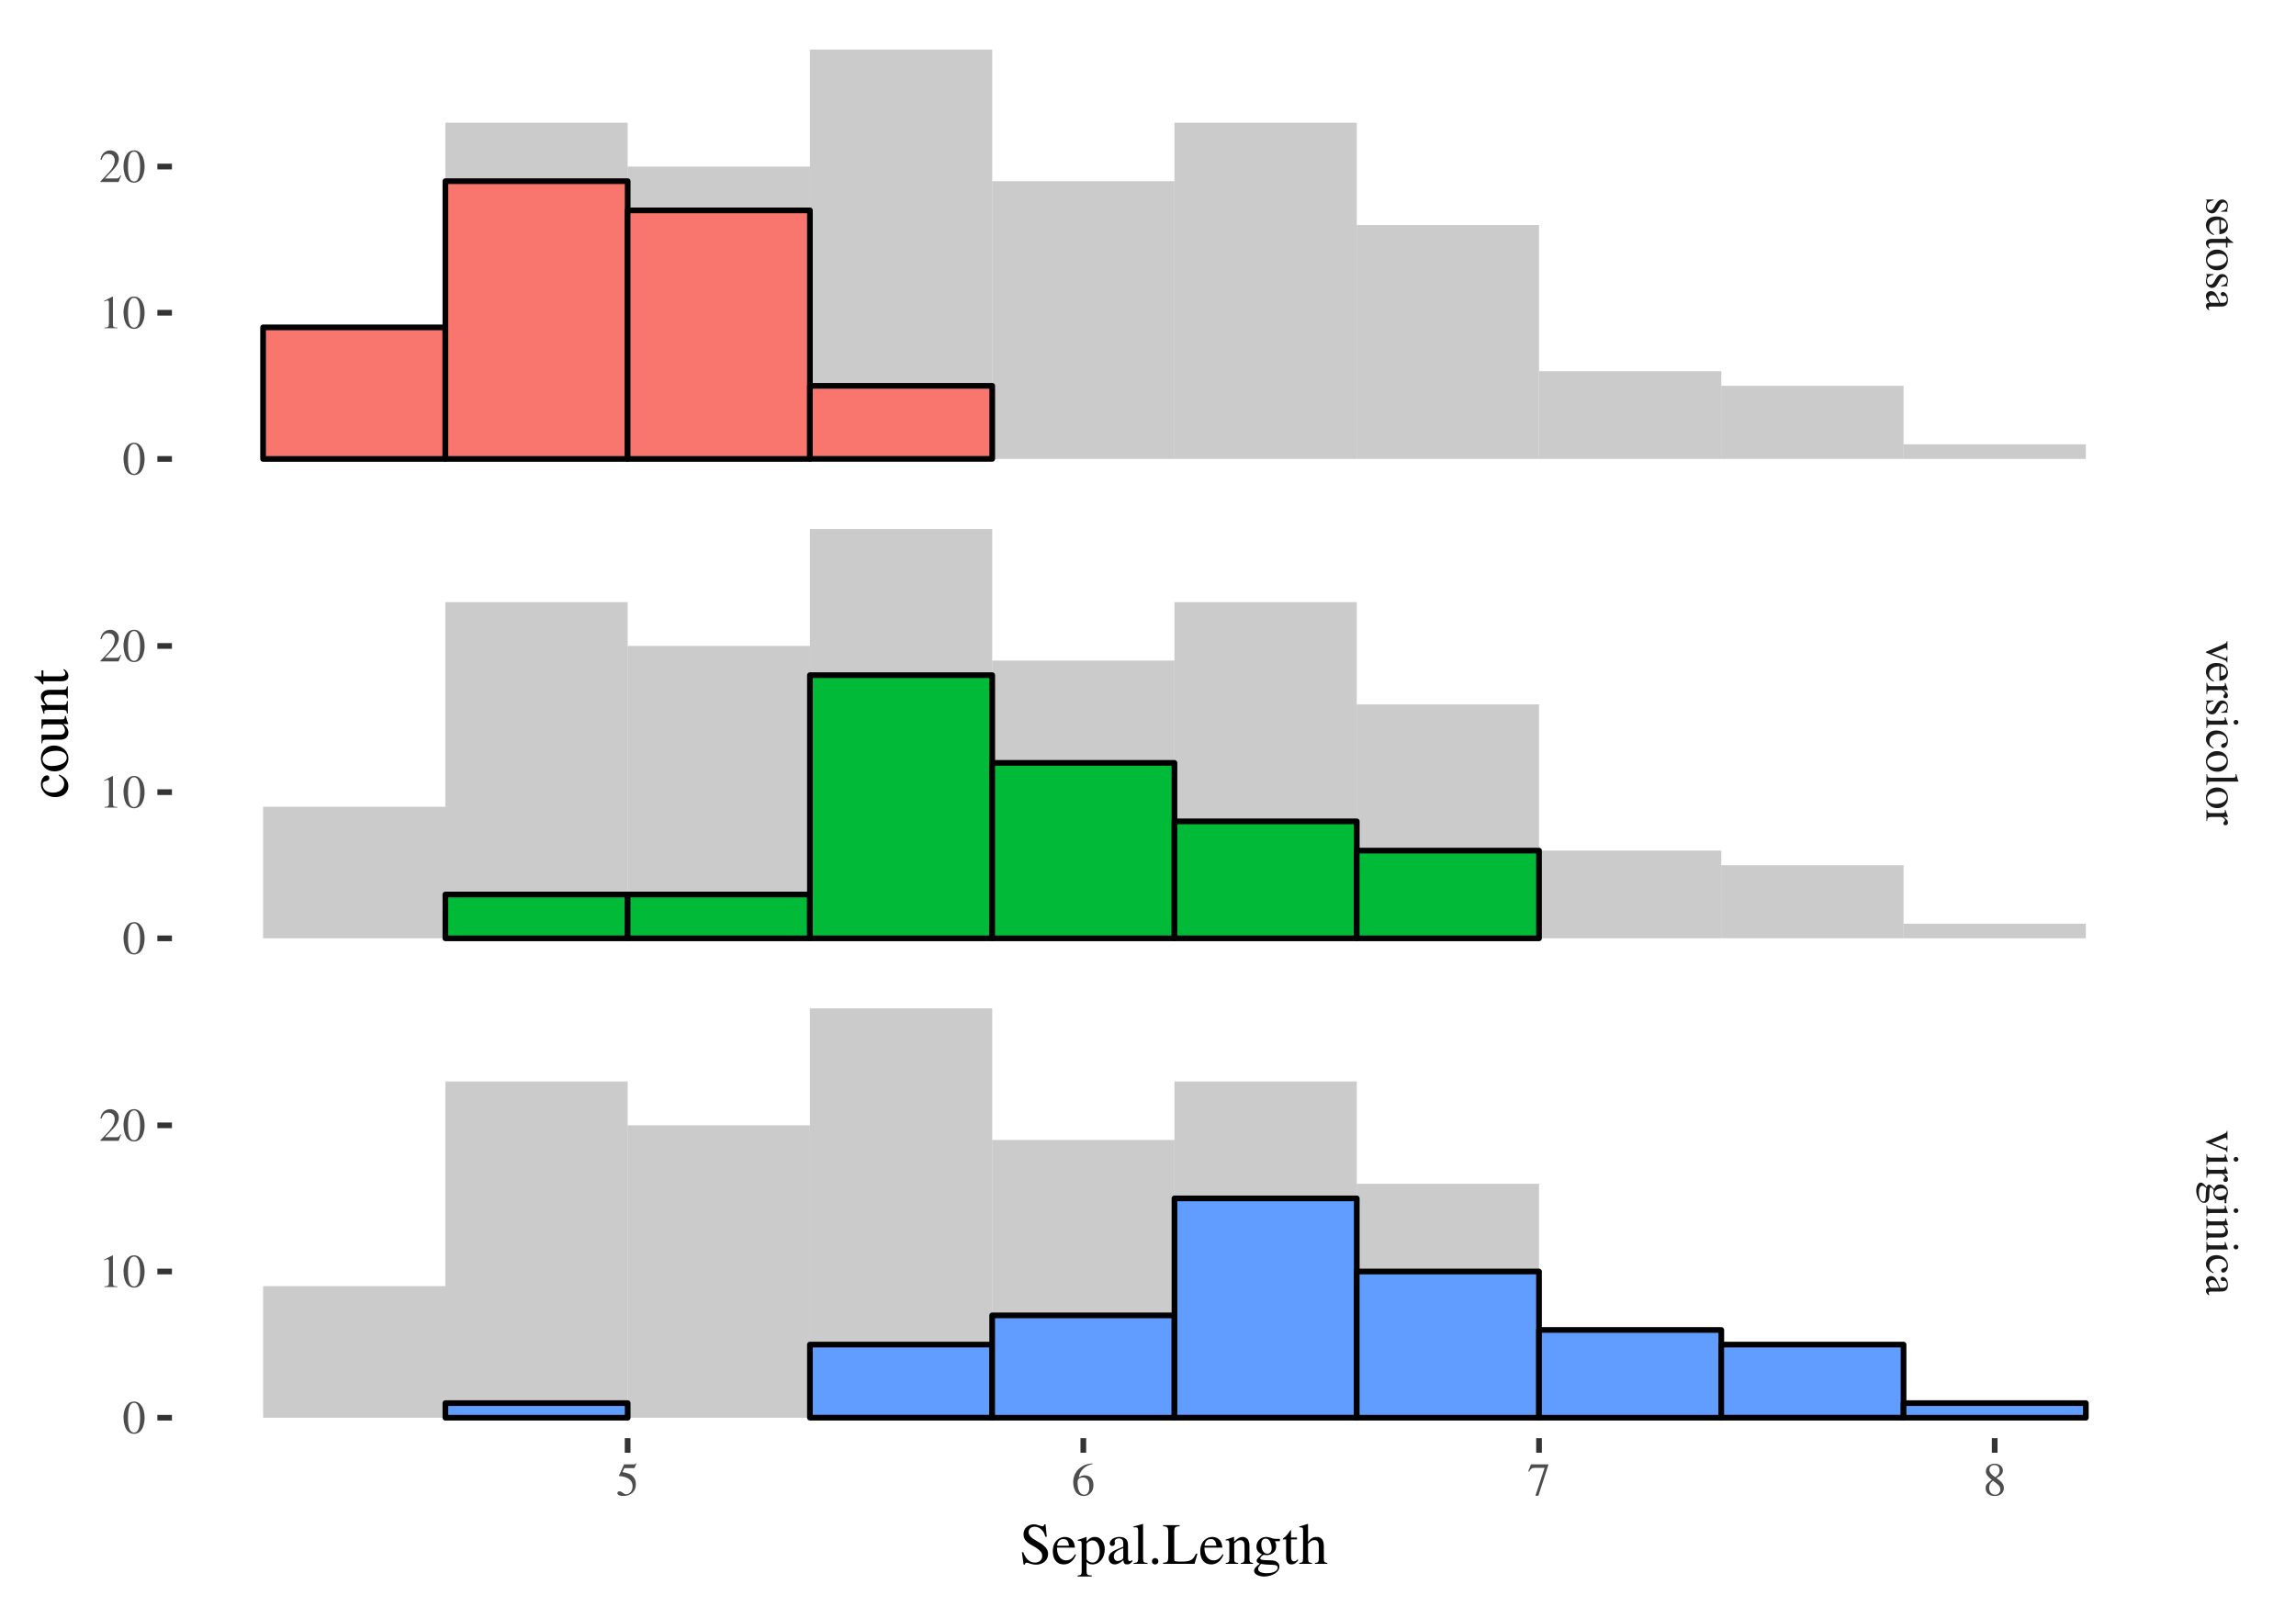
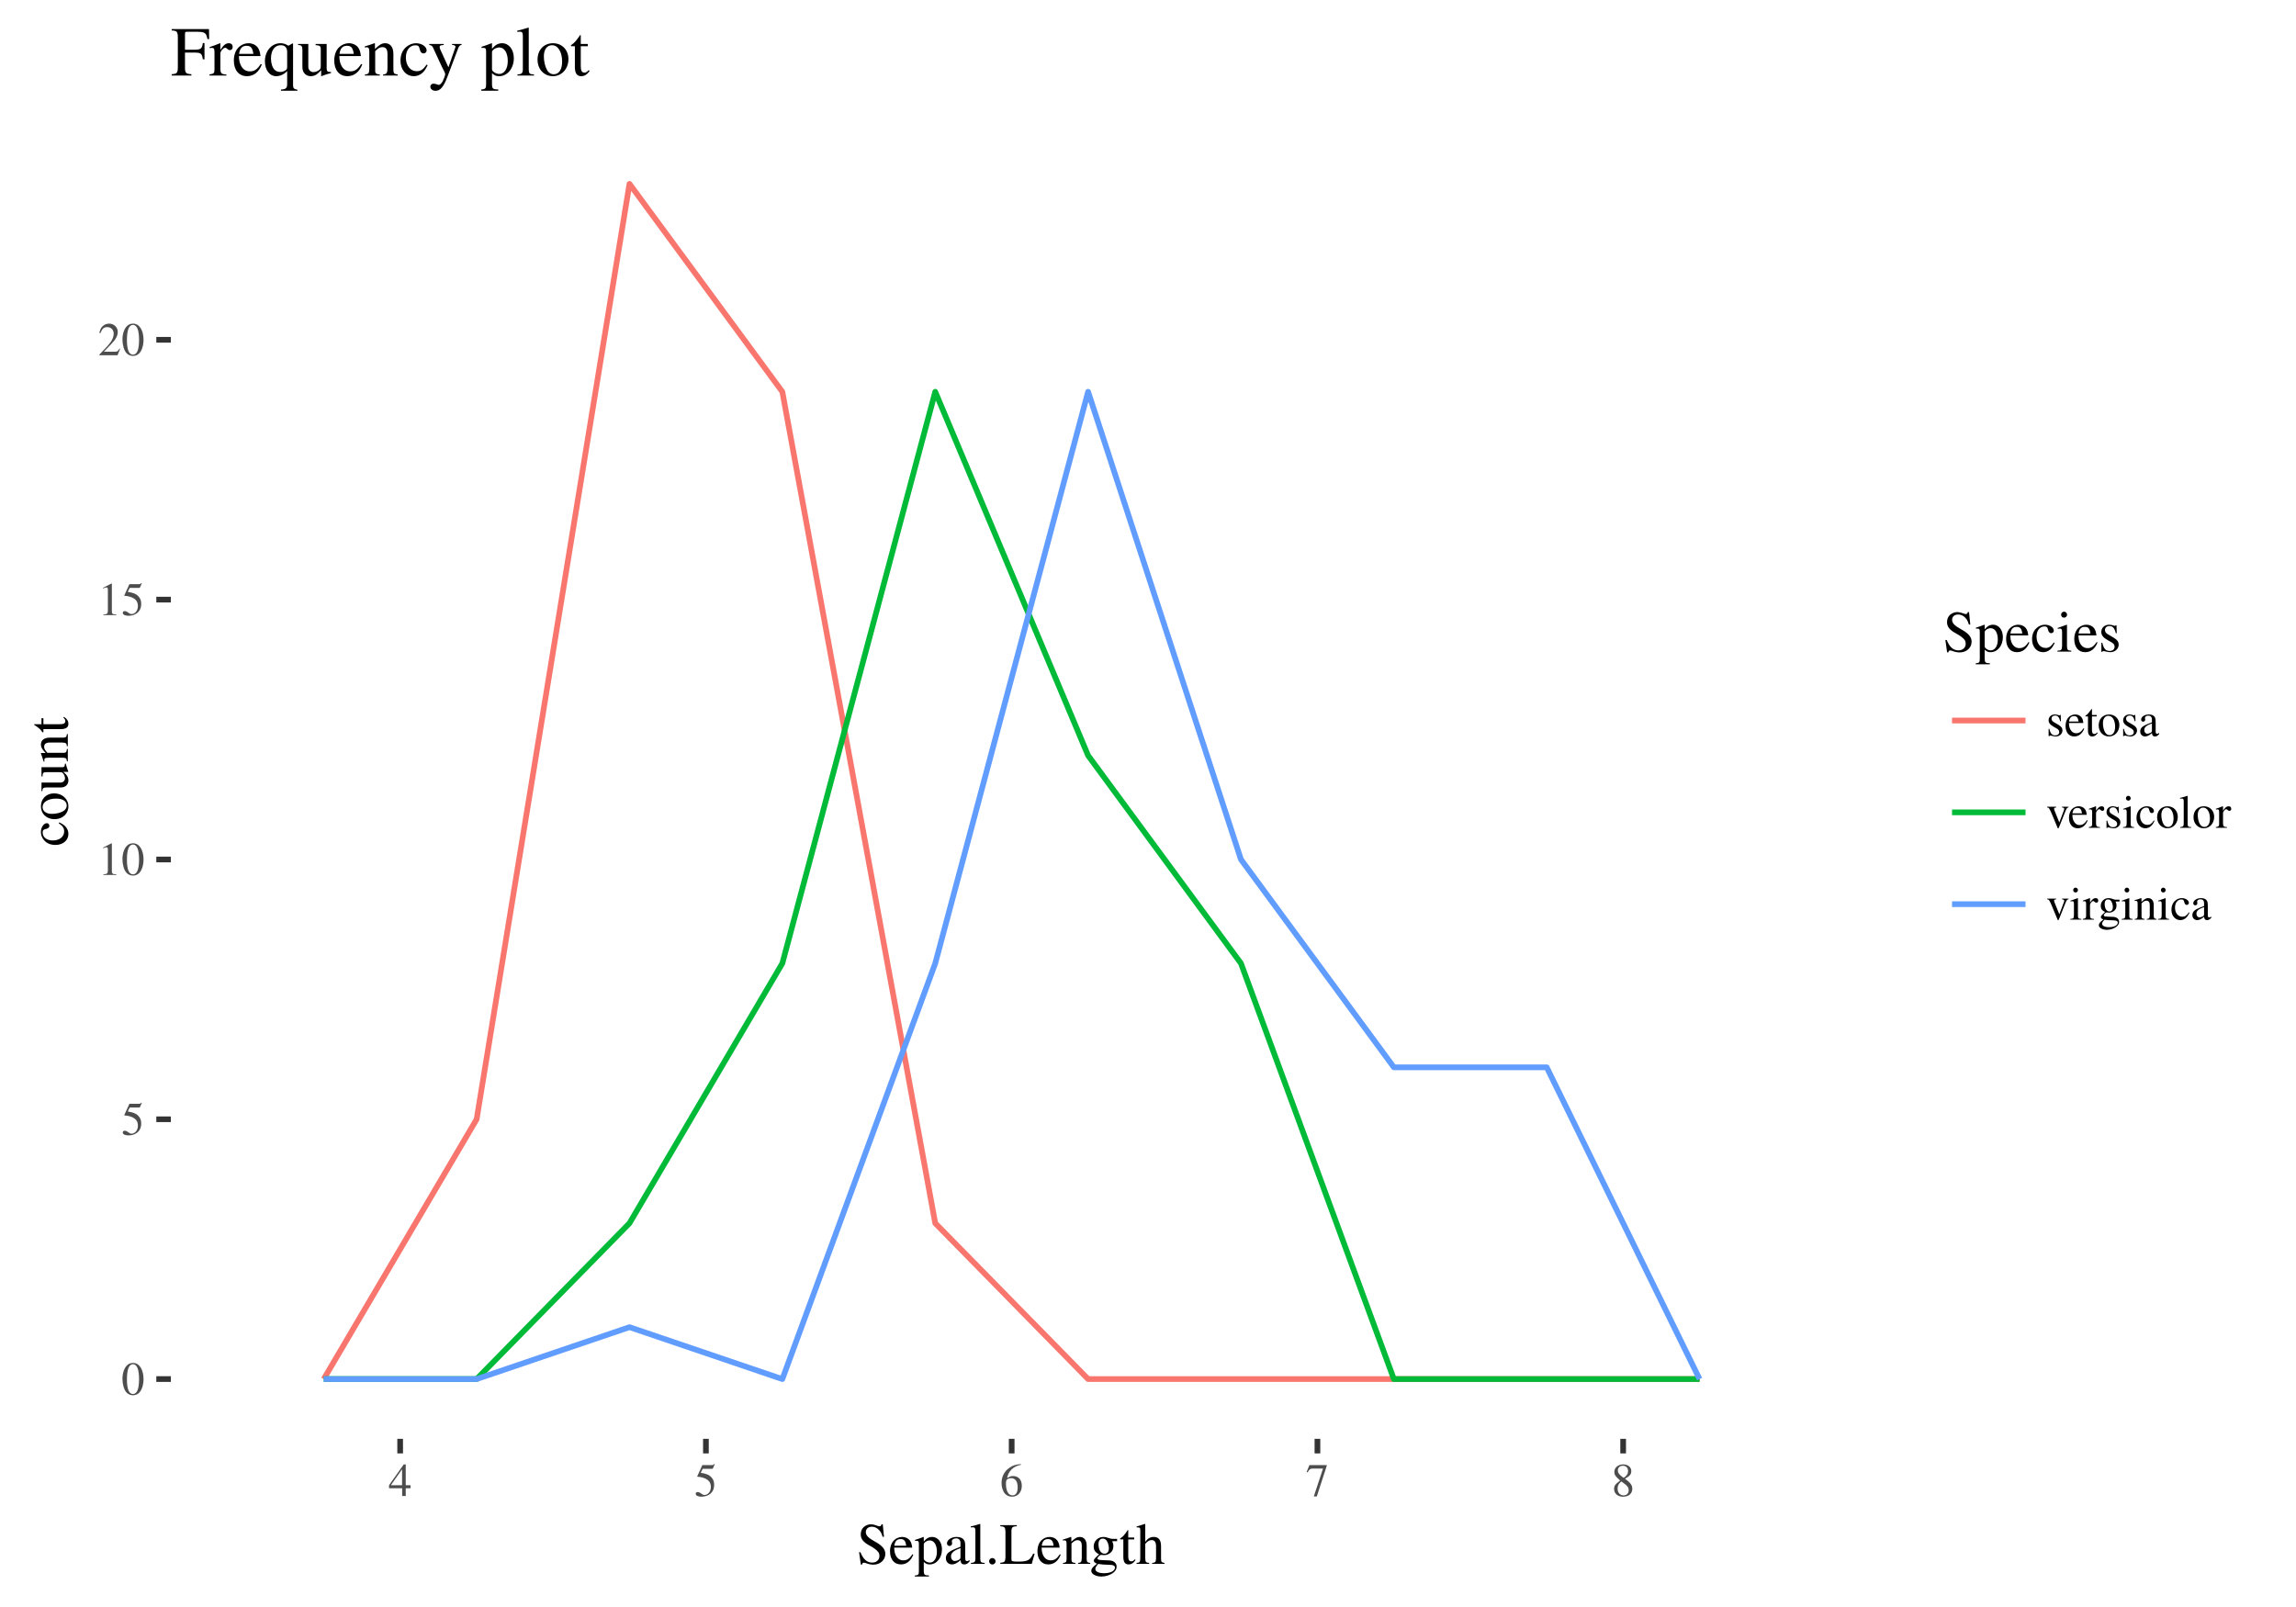
<svg xmlns="http://www.w3.org/2000/svg" viewBox="0 0 432.00 302.40">
  <defs>
    <style type="text/css">
    line, polyline, path, rect, circle {
      fill: none;
      stroke: #000000;
      stroke-linecap: round;
      stroke-linejoin: round;
      stroke-miterlimit: 10.00;
    }
  </style>
  </defs>
  <rect width="100%" height="100%" style="stroke: none; fill: #FFFFFF;" />
  <defs>
-     <clipPath id="cpMzIuMzUxN3w0MDkuNjA0fDkwLjIxMDF8NS40Nzk0NQ==">
-       <rect x="32.35" y="5.48" width="377.25" height="84.73" />
+     <clipPath id="cpMzIuMTQ4NnwzNDguNTQ3fDI3MC43NnwyMy4zNTcy">
+       <rect x="32.15" y="23.36" width="316.40" height="247.40" />
    </clipPath>
  </defs>
-   <rect x="49.50" y="61.60" width="34.30" height="24.76" style="stroke-width: 1.07; stroke: none; stroke-linecap: butt; fill: #BEBEBE; fill-opacity: 0.80;" clip-path="url(#cpMzIuMzUxN3w0MDkuNjA0fDkwLjIxMDF8NS40Nzk0NQ==)" />
-   <rect x="83.80" y="23.09" width="34.30" height="63.27" style="stroke-width: 1.07; stroke: none; stroke-linecap: butt; fill: #BEBEBE; fill-opacity: 0.80;" clip-path="url(#cpMzIuMzUxN3w0MDkuNjA0fDkwLjIxMDF8NS40Nzk0NQ==)" />
-   <rect x="118.09" y="31.34" width="34.30" height="55.02" style="stroke-width: 1.07; stroke: none; stroke-linecap: butt; fill: #BEBEBE; fill-opacity: 0.80;" clip-path="url(#cpMzIuMzUxN3w0MDkuNjA0fDkwLjIxMDF8NS40Nzk0NQ==)" />
-   <rect x="152.39" y="9.33" width="34.30" height="77.03" style="stroke-width: 1.07; stroke: none; stroke-linecap: butt; fill: #BEBEBE; fill-opacity: 0.80;" clip-path="url(#cpMzIuMzUxN3w0MDkuNjA0fDkwLjIxMDF8NS40Nzk0NQ==)" />
-   <rect x="186.68" y="34.09" width="34.30" height="52.27" style="stroke-width: 1.07; stroke: none; stroke-linecap: butt; fill: #BEBEBE; fill-opacity: 0.80;" clip-path="url(#cpMzIuMzUxN3w0MDkuNjA0fDkwLjIxMDF8NS40Nzk0NQ==)" />
-   <rect x="220.98" y="23.09" width="34.30" height="63.27" style="stroke-width: 1.07; stroke: none; stroke-linecap: butt; fill: #BEBEBE; fill-opacity: 0.80;" clip-path="url(#cpMzIuMzUxN3w0MDkuNjA0fDkwLjIxMDF8NS40Nzk0NQ==)" />
-   <rect x="255.27" y="42.34" width="34.30" height="44.02" style="stroke-width: 1.07; stroke: none; stroke-linecap: butt; fill: #BEBEBE; fill-opacity: 0.80;" clip-path="url(#cpMzIuMzUxN3w0MDkuNjA0fDkwLjIxMDF8NS40Nzk0NQ==)" />
-   <rect x="289.57" y="69.85" width="34.30" height="16.51" style="stroke-width: 1.07; stroke: none; stroke-linecap: butt; fill: #BEBEBE; fill-opacity: 0.80;" clip-path="url(#cpMzIuMzUxN3w0MDkuNjA0fDkwLjIxMDF8NS40Nzk0NQ==)" />
-   <rect x="323.86" y="72.60" width="34.30" height="13.75" style="stroke-width: 1.07; stroke: none; stroke-linecap: butt; fill: #BEBEBE; fill-opacity: 0.80;" clip-path="url(#cpMzIuMzUxN3w0MDkuNjA0fDkwLjIxMDF8NS40Nzk0NQ==)" />
-   <rect x="358.16" y="83.61" width="34.30" height="2.75" style="stroke-width: 1.07; stroke: none; stroke-linecap: butt; fill: #BEBEBE; fill-opacity: 0.80;" clip-path="url(#cpMzIuMzUxN3w0MDkuNjA0fDkwLjIxMDF8NS40Nzk0NQ==)" />
-   <rect x="49.50" y="61.60" width="34.30" height="24.76" style="stroke-width: 1.07; stroke-linecap: butt; fill: #F8766D;" clip-path="url(#cpMzIuMzUxN3w0MDkuNjA0fDkwLjIxMDF8NS40Nzk0NQ==)" />
-   <rect x="83.80" y="34.09" width="34.30" height="52.27" style="stroke-width: 1.07; stroke-linecap: butt; fill: #F8766D;" clip-path="url(#cpMzIuMzUxN3w0MDkuNjA0fDkwLjIxMDF8NS40Nzk0NQ==)" />
-   <rect x="118.09" y="39.59" width="34.30" height="46.77" style="stroke-width: 1.07; stroke-linecap: butt; fill: #F8766D;" clip-path="url(#cpMzIuMzUxN3w0MDkuNjA0fDkwLjIxMDF8NS40Nzk0NQ==)" />
-   <rect x="152.39" y="72.60" width="34.30" height="13.75" style="stroke-width: 1.07; stroke-linecap: butt; fill: #F8766D;" clip-path="url(#cpMzIuMzUxN3w0MDkuNjA0fDkwLjIxMDF8NS40Nzk0NQ==)" />
-   <rect x="186.68" y="86.36" width="34.30" height="0.00" style="stroke-width: 1.07; stroke-linecap: butt; fill: #F8766D;" clip-path="url(#cpMzIuMzUxN3w0MDkuNjA0fDkwLjIxMDF8NS40Nzk0NQ==)" />
-   <rect x="220.98" y="86.36" width="34.30" height="0.00" style="stroke-width: 1.07; stroke-linecap: butt; fill: #F8766D;" clip-path="url(#cpMzIuMzUxN3w0MDkuNjA0fDkwLjIxMDF8NS40Nzk0NQ==)" />
-   <rect x="255.27" y="86.36" width="34.30" height="0.00" style="stroke-width: 1.07; stroke-linecap: butt; fill: #F8766D;" clip-path="url(#cpMzIuMzUxN3w0MDkuNjA0fDkwLjIxMDF8NS40Nzk0NQ==)" />
-   <rect x="289.57" y="86.36" width="34.30" height="0.00" style="stroke-width: 1.07; stroke-linecap: butt; fill: #F8766D;" clip-path="url(#cpMzIuMzUxN3w0MDkuNjA0fDkwLjIxMDF8NS40Nzk0NQ==)" />
-   <rect x="323.86" y="86.36" width="34.30" height="0.00" style="stroke-width: 1.07; stroke-linecap: butt; fill: #F8766D;" clip-path="url(#cpMzIuMzUxN3w0MDkuNjA0fDkwLjIxMDF8NS40Nzk0NQ==)" />
-   <rect x="358.16" y="86.36" width="34.30" height="0.00" style="stroke-width: 1.07; stroke-linecap: butt; fill: #F8766D;" clip-path="url(#cpMzIuMzUxN3w0MDkuNjA0fDkwLjIxMDF8NS40Nzk0NQ==)" />
+   <polyline points="60.91,259.51 89.68,210.62 118.44,34.60 147.20,73.72 175.97,230.18 204.73,259.51 233.49,259.51 262.26,259.51 291.02,259.51 319.78,259.51 " style="stroke-width: 1.07; stroke: #F8766D; stroke-linecap: butt;" clip-path="url(#cpMzIuMTQ4NnwzNDguNTQ3fDI3MC43NnwyMy4zNTcy)" />
+   <polyline points="60.91,259.51 89.68,259.51 118.44,230.18 147.20,181.28 175.97,73.72 204.73,142.17 233.49,181.28 262.26,259.51 291.02,259.51 319.78,259.51 " style="stroke-width: 1.07; stroke: #00BA38; stroke-linecap: butt;" clip-path="url(#cpMzIuMTQ4NnwzNDguNTQ3fDI3MC43NnwyMy4zNTcy)" />
+   <polyline points="60.91,259.51 89.68,259.51 118.44,249.74 147.20,259.51 175.97,181.28 204.73,73.72 233.49,161.73 262.26,200.84 291.02,200.84 319.78,259.51 " style="stroke-width: 1.07; stroke: #619CFF; stroke-linecap: butt;" clip-path="url(#cpMzIuMTQ4NnwzNDguNTQ3fDI3MC43NnwyMy4zNTcy)" />
  <defs>
    <clipPath id="cpMHw0MzJ8MzAyLjR8MA==">
      <rect x="0.00" y="0.00" width="432.00" height="302.40" />
    </clipPath>
  </defs>
-   <defs>
-     <clipPath id="cpMzIuMzUxN3w0MDkuNjA0fDE4MC40Mnw5NS42ODk2">
-       <rect x="32.35" y="95.69" width="377.25" height="84.73" />
-     </clipPath>
-   </defs>
-   <rect x="49.50" y="151.81" width="34.30" height="24.76" style="stroke-width: 1.07; stroke: none; stroke-linecap: butt; fill: #BEBEBE; fill-opacity: 0.80;" clip-path="url(#cpMzIuMzUxN3w0MDkuNjA0fDE4MC40Mnw5NS42ODk2)" />
-   <rect x="83.80" y="113.30" width="34.30" height="63.27" style="stroke-width: 1.07; stroke: none; stroke-linecap: butt; fill: #BEBEBE; fill-opacity: 0.80;" clip-path="url(#cpMzIuMzUxN3w0MDkuNjA0fDE4MC40Mnw5NS42ODk2)" />
-   <rect x="118.09" y="121.55" width="34.30" height="55.02" style="stroke-width: 1.07; stroke: none; stroke-linecap: butt; fill: #BEBEBE; fill-opacity: 0.80;" clip-path="url(#cpMzIuMzUxN3w0MDkuNjA0fDE4MC40Mnw5NS42ODk2)" />
-   <rect x="152.39" y="99.54" width="34.30" height="77.03" style="stroke-width: 1.07; stroke: none; stroke-linecap: butt; fill: #BEBEBE; fill-opacity: 0.80;" clip-path="url(#cpMzIuMzUxN3w0MDkuNjA0fDE4MC40Mnw5NS42ODk2)" />
-   <rect x="186.68" y="124.30" width="34.30" height="52.27" style="stroke-width: 1.07; stroke: none; stroke-linecap: butt; fill: #BEBEBE; fill-opacity: 0.80;" clip-path="url(#cpMzIuMzUxN3w0MDkuNjA0fDE4MC40Mnw5NS42ODk2)" />
-   <rect x="220.98" y="113.30" width="34.30" height="63.27" style="stroke-width: 1.07; stroke: none; stroke-linecap: butt; fill: #BEBEBE; fill-opacity: 0.80;" clip-path="url(#cpMzIuMzUxN3w0MDkuNjA0fDE4MC40Mnw5NS42ODk2)" />
-   <rect x="255.27" y="132.55" width="34.30" height="44.02" style="stroke-width: 1.07; stroke: none; stroke-linecap: butt; fill: #BEBEBE; fill-opacity: 0.80;" clip-path="url(#cpMzIuMzUxN3w0MDkuNjA0fDE4MC40Mnw5NS42ODk2)" />
-   <rect x="289.57" y="160.06" width="34.30" height="16.51" style="stroke-width: 1.07; stroke: none; stroke-linecap: butt; fill: #BEBEBE; fill-opacity: 0.80;" clip-path="url(#cpMzIuMzUxN3w0MDkuNjA0fDE4MC40Mnw5NS42ODk2)" />
-   <rect x="323.86" y="162.81" width="34.30" height="13.75" style="stroke-width: 1.07; stroke: none; stroke-linecap: butt; fill: #BEBEBE; fill-opacity: 0.80;" clip-path="url(#cpMzIuMzUxN3w0MDkuNjA0fDE4MC40Mnw5NS42ODk2)" />
-   <rect x="358.16" y="173.82" width="34.30" height="2.75" style="stroke-width: 1.07; stroke: none; stroke-linecap: butt; fill: #BEBEBE; fill-opacity: 0.80;" clip-path="url(#cpMzIuMzUxN3w0MDkuNjA0fDE4MC40Mnw5NS42ODk2)" />
-   <rect x="49.50" y="176.57" width="34.30" height="0.00" style="stroke-width: 1.07; stroke-linecap: butt; fill: #00BA38;" clip-path="url(#cpMzIuMzUxN3w0MDkuNjA0fDE4MC40Mnw5NS42ODk2)" />
-   <rect x="83.80" y="168.32" width="34.30" height="8.25" style="stroke-width: 1.07; stroke-linecap: butt; fill: #00BA38;" clip-path="url(#cpMzIuMzUxN3w0MDkuNjA0fDE4MC40Mnw5NS42ODk2)" />
-   <rect x="118.09" y="168.32" width="34.30" height="8.25" style="stroke-width: 1.07; stroke-linecap: butt; fill: #00BA38;" clip-path="url(#cpMzIuMzUxN3w0MDkuNjA0fDE4MC40Mnw5NS42ODk2)" />
-   <rect x="152.39" y="127.05" width="34.30" height="49.52" style="stroke-width: 1.07; stroke-linecap: butt; fill: #00BA38;" clip-path="url(#cpMzIuMzUxN3w0MDkuNjA0fDE4MC40Mnw5NS42ODk2)" />
-   <rect x="186.68" y="143.56" width="34.30" height="33.01" style="stroke-width: 1.07; stroke-linecap: butt; fill: #00BA38;" clip-path="url(#cpMzIuMzUxN3w0MDkuNjA0fDE4MC40Mnw5NS42ODk2)" />
-   <rect x="220.98" y="154.56" width="34.30" height="22.01" style="stroke-width: 1.07; stroke-linecap: butt; fill: #00BA38;" clip-path="url(#cpMzIuMzUxN3w0MDkuNjA0fDE4MC40Mnw5NS42ODk2)" />
-   <rect x="255.27" y="160.06" width="34.30" height="16.51" style="stroke-width: 1.07; stroke-linecap: butt; fill: #00BA38;" clip-path="url(#cpMzIuMzUxN3w0MDkuNjA0fDE4MC40Mnw5NS42ODk2)" />
-   <rect x="289.57" y="176.57" width="34.30" height="0.00" style="stroke-width: 1.07; stroke-linecap: butt; fill: #00BA38;" clip-path="url(#cpMzIuMzUxN3w0MDkuNjA0fDE4MC40Mnw5NS42ODk2)" />
-   <rect x="323.86" y="176.57" width="34.30" height="0.00" style="stroke-width: 1.07; stroke-linecap: butt; fill: #00BA38;" clip-path="url(#cpMzIuMzUxN3w0MDkuNjA0fDE4MC40Mnw5NS42ODk2)" />
-   <rect x="358.16" y="176.57" width="34.30" height="0.00" style="stroke-width: 1.07; stroke-linecap: butt; fill: #00BA38;" clip-path="url(#cpMzIuMzUxN3w0MDkuNjA0fDE4MC40Mnw5NS42ODk2)" />
-   <defs>
-     <clipPath id="cpMHw0MzJ8MzAyLjR8MA==">
-       <rect x="0.00" y="0.00" width="432.00" height="302.40" />
-     </clipPath>
-   </defs>
-   <defs>
-     <clipPath id="cpMzIuMzUxN3w0MDkuNjA0fDI3MC42M3wxODUuOQ==">
-       <rect x="32.35" y="185.90" width="377.25" height="84.73" />
-     </clipPath>
-   </defs>
-   <rect x="49.50" y="242.02" width="34.30" height="24.76" style="stroke-width: 1.07; stroke: none; stroke-linecap: butt; fill: #BEBEBE; fill-opacity: 0.80;" clip-path="url(#cpMzIuMzUxN3w0MDkuNjA0fDI3MC42M3wxODUuOQ==)" />
-   <rect x="83.80" y="203.51" width="34.30" height="63.27" style="stroke-width: 1.07; stroke: none; stroke-linecap: butt; fill: #BEBEBE; fill-opacity: 0.80;" clip-path="url(#cpMzIuMzUxN3w0MDkuNjA0fDI3MC42M3wxODUuOQ==)" />
-   <rect x="118.09" y="211.76" width="34.30" height="55.02" style="stroke-width: 1.07; stroke: none; stroke-linecap: butt; fill: #BEBEBE; fill-opacity: 0.80;" clip-path="url(#cpMzIuMzUxN3w0MDkuNjA0fDI3MC42M3wxODUuOQ==)" />
-   <rect x="152.39" y="189.75" width="34.30" height="77.03" style="stroke-width: 1.07; stroke: none; stroke-linecap: butt; fill: #BEBEBE; fill-opacity: 0.80;" clip-path="url(#cpMzIuMzUxN3w0MDkuNjA0fDI3MC42M3wxODUuOQ==)" />
-   <rect x="186.68" y="214.51" width="34.30" height="52.27" style="stroke-width: 1.07; stroke: none; stroke-linecap: butt; fill: #BEBEBE; fill-opacity: 0.80;" clip-path="url(#cpMzIuMzUxN3w0MDkuNjA0fDI3MC42M3wxODUuOQ==)" />
-   <rect x="220.98" y="203.51" width="34.30" height="63.27" style="stroke-width: 1.07; stroke: none; stroke-linecap: butt; fill: #BEBEBE; fill-opacity: 0.80;" clip-path="url(#cpMzIuMzUxN3w0MDkuNjA0fDI3MC42M3wxODUuOQ==)" />
-   <rect x="255.27" y="222.76" width="34.30" height="44.02" style="stroke-width: 1.07; stroke: none; stroke-linecap: butt; fill: #BEBEBE; fill-opacity: 0.80;" clip-path="url(#cpMzIuMzUxN3w0MDkuNjA0fDI3MC42M3wxODUuOQ==)" />
-   <rect x="289.57" y="250.27" width="34.30" height="16.51" style="stroke-width: 1.07; stroke: none; stroke-linecap: butt; fill: #BEBEBE; fill-opacity: 0.80;" clip-path="url(#cpMzIuMzUxN3w0MDkuNjA0fDI3MC42M3wxODUuOQ==)" />
-   <rect x="323.86" y="253.02" width="34.30" height="13.75" style="stroke-width: 1.07; stroke: none; stroke-linecap: butt; fill: #BEBEBE; fill-opacity: 0.80;" clip-path="url(#cpMzIuMzUxN3w0MDkuNjA0fDI3MC42M3wxODUuOQ==)" />
-   <rect x="358.16" y="264.03" width="34.30" height="2.75" style="stroke-width: 1.07; stroke: none; stroke-linecap: butt; fill: #BEBEBE; fill-opacity: 0.80;" clip-path="url(#cpMzIuMzUxN3w0MDkuNjA0fDI3MC42M3wxODUuOQ==)" />
-   <rect x="49.50" y="266.78" width="34.30" height="0.00" style="stroke-width: 1.07; stroke-linecap: butt; fill: #619CFF;" clip-path="url(#cpMzIuMzUxN3w0MDkuNjA0fDI3MC42M3wxODUuOQ==)" />
-   <rect x="83.80" y="264.03" width="34.30" height="2.75" style="stroke-width: 1.07; stroke-linecap: butt; fill: #619CFF;" clip-path="url(#cpMzIuMzUxN3w0MDkuNjA0fDI3MC42M3wxODUuOQ==)" />
-   <rect x="118.09" y="266.78" width="34.30" height="0.00" style="stroke-width: 1.07; stroke-linecap: butt; fill: #619CFF;" clip-path="url(#cpMzIuMzUxN3w0MDkuNjA0fDI3MC42M3wxODUuOQ==)" />
-   <rect x="152.39" y="253.02" width="34.30" height="13.75" style="stroke-width: 1.07; stroke-linecap: butt; fill: #619CFF;" clip-path="url(#cpMzIuMzUxN3w0MDkuNjA0fDI3MC42M3wxODUuOQ==)" />
-   <rect x="186.68" y="247.52" width="34.30" height="19.26" style="stroke-width: 1.07; stroke-linecap: butt; fill: #619CFF;" clip-path="url(#cpMzIuMzUxN3w0MDkuNjA0fDI3MC42M3wxODUuOQ==)" />
-   <rect x="220.98" y="225.51" width="34.30" height="41.26" style="stroke-width: 1.07; stroke-linecap: butt; fill: #619CFF;" clip-path="url(#cpMzIuMzUxN3w0MDkuNjA0fDI3MC42M3wxODUuOQ==)" />
-   <rect x="255.27" y="239.27" width="34.30" height="27.51" style="stroke-width: 1.07; stroke-linecap: butt; fill: #619CFF;" clip-path="url(#cpMzIuMzUxN3w0MDkuNjA0fDI3MC42M3wxODUuOQ==)" />
-   <rect x="289.57" y="250.27" width="34.30" height="16.51" style="stroke-width: 1.07; stroke-linecap: butt; fill: #619CFF;" clip-path="url(#cpMzIuMzUxN3w0MDkuNjA0fDI3MC42M3wxODUuOQ==)" />
-   <rect x="323.86" y="253.02" width="34.30" height="13.75" style="stroke-width: 1.07; stroke-linecap: butt; fill: #619CFF;" clip-path="url(#cpMzIuMzUxN3w0MDkuNjA0fDI3MC42M3wxODUuOQ==)" />
-   <rect x="358.16" y="264.03" width="34.30" height="2.75" style="stroke-width: 1.07; stroke-linecap: butt; fill: #619CFF;" clip-path="url(#cpMzIuMzUxN3w0MDkuNjA0fDI3MC42M3wxODUuOQ==)" />
-   <defs>
-     <clipPath id="cpMHw0MzJ8MzAyLjR8MA==">
-       <rect x="0.00" y="0.00" width="432.00" height="302.40" />
-     </clipPath>
-   </defs>
-   <defs>
-     <clipPath id="cpNDA5LjYwNHw0MjYuNTIxfDkwLjIxMDF8NS40Nzk0NQ==">
-       <rect x="409.60" y="5.48" width="16.92" height="84.73" />
-     </clipPath>
-   </defs>
-   <g clip-path="url(#cpNDA5LjYwNHw0MjYuNTIxfDkwLjIxMDF8NS40Nzk0NQ==)">
-     <text transform="translate(415.15,37.09) rotate(90)" style="font-size: 8.80px; fill: #1A1A1A; font-family: Nimbus Roman No9 L;" textLength="21.50px" lengthAdjust="spacingAndGlyphs">setosa</text>
-   </g>
-   <defs>
-     <clipPath id="cpMHw0MzJ8MzAyLjR8MA==">
-       <rect x="0.00" y="0.00" width="432.00" height="302.40" />
-     </clipPath>
-   </defs>
-   <defs>
-     <clipPath id="cpNDA5LjYwNHw0MjYuNTIxfDE4MC40Mnw5NS42ODk2">
-       <rect x="409.60" y="95.69" width="16.92" height="84.73" />
-     </clipPath>
-   </defs>
-   <g clip-path="url(#cpNDA5LjYwNHw0MjYuNTIxfDE4MC40Mnw5NS42ODk2)">
-     <text transform="translate(415.15,120.47) rotate(90)" style="font-size: 8.80px; fill: #1A1A1A; font-family: Nimbus Roman No9 L;" textLength="35.18px" lengthAdjust="spacingAndGlyphs">versicolor</text>
-   </g>
-   <defs>
-     <clipPath id="cpMHw0MzJ8MzAyLjR8MA==">
-       <rect x="0.00" y="0.00" width="432.00" height="302.40" />
-     </clipPath>
-   </defs>
-   <defs>
-     <clipPath id="cpNDA5LjYwNHw0MjYuNTIxfDI3MC42M3wxODUuOQ==">
-       <rect x="409.60" y="185.90" width="16.92" height="84.73" />
-     </clipPath>
-   </defs>
-   <g clip-path="url(#cpNDA5LjYwNHw0MjYuNTIxfDI3MC42M3wxODUuOQ==)">
-     <text transform="translate(415.15,212.63) rotate(90)" style="font-size: 8.80px; fill: #1A1A1A; font-family: Nimbus Roman No9 L;" textLength="31.27px" lengthAdjust="spacingAndGlyphs">virginica</text>
-   </g>
-   <defs>
-     <clipPath id="cpMHw0MzJ8MzAyLjR8MA==">
-       <rect x="0.00" y="0.00" width="432.00" height="302.40" />
-     </clipPath>
-   </defs>
-   <polyline points="118.09,273.37 118.09,270.63 " style="stroke-width: 1.07; stroke: #333333; stroke-linecap: butt;" clip-path="url(#cpMHw0MzJ8MzAyLjR8MA==)" />
-   <polyline points="203.83,273.37 203.83,270.63 " style="stroke-width: 1.07; stroke: #333333; stroke-linecap: butt;" clip-path="url(#cpMHw0MzJ8MzAyLjR8MA==)" />
-   <polyline points="289.57,273.37 289.57,270.63 " style="stroke-width: 1.07; stroke: #333333; stroke-linecap: butt;" clip-path="url(#cpMHw0MzJ8MzAyLjR8MA==)" />
-   <polyline points="375.31,273.37 375.31,270.63 " style="stroke-width: 1.07; stroke: #333333; stroke-linecap: butt;" clip-path="url(#cpMHw0MzJ8MzAyLjR8MA==)" />
  <g clip-path="url(#cpMHw0MzJ8MzAyLjR8MA==)">
-     <text x="115.89" y="281.39" style="font-size: 8.80px; fill: #4D4D4D; font-family: Nimbus Roman No9 L;" textLength="4.40px" lengthAdjust="spacingAndGlyphs">5</text>
+     <text x="22.82" y="262.43" style="font-size: 8.80px; fill: #4D4D4D; font-family: Nimbus Roman No9 L;" textLength="4.40px" lengthAdjust="spacingAndGlyphs">0</text>
  </g>
  <g clip-path="url(#cpMHw0MzJ8MzAyLjR8MA==)">
-     <text x="201.63" y="281.39" style="font-size: 8.80px; fill: #4D4D4D; font-family: Nimbus Roman No9 L;" textLength="4.40px" lengthAdjust="spacingAndGlyphs">6</text>
+     <text x="22.82" y="213.53" style="font-size: 8.80px; fill: #4D4D4D; font-family: Nimbus Roman No9 L;" textLength="4.40px" lengthAdjust="spacingAndGlyphs">5</text>
  </g>
  <g clip-path="url(#cpMHw0MzJ8MzAyLjR8MA==)">
-     <text x="287.37" y="281.39" style="font-size: 8.80px; fill: #4D4D4D; font-family: Nimbus Roman No9 L;" textLength="4.40px" lengthAdjust="spacingAndGlyphs">7</text>
+     <text x="18.42" y="164.64" style="font-size: 8.80px; fill: #4D4D4D; font-family: Nimbus Roman No9 L;" textLength="8.80px" lengthAdjust="spacingAndGlyphs">10</text>
  </g>
  <g clip-path="url(#cpMHw0MzJ8MzAyLjR8MA==)">
-     <text x="373.11" y="281.39" style="font-size: 8.80px; fill: #4D4D4D; font-family: Nimbus Roman No9 L;" textLength="4.40px" lengthAdjust="spacingAndGlyphs">8</text>
+     <text x="18.42" y="115.75" style="font-size: 8.80px; fill: #4D4D4D; font-family: Nimbus Roman No9 L;" textLength="8.80px" lengthAdjust="spacingAndGlyphs">15</text>
  </g>
  <g clip-path="url(#cpMHw0MzJ8MzAyLjR8MA==)">
-     <text x="23.02" y="89.27" style="font-size: 8.80px; fill: #4D4D4D; font-family: Nimbus Roman No9 L;" textLength="4.40px" lengthAdjust="spacingAndGlyphs">0</text>
+     <text x="18.42" y="66.85" style="font-size: 8.80px; fill: #4D4D4D; font-family: Nimbus Roman No9 L;" textLength="8.80px" lengthAdjust="spacingAndGlyphs">20</text>
+   </g>
+   <polyline points="29.41,259.51 32.15,259.51 " style="stroke-width: 1.07; stroke: #333333; stroke-linecap: butt;" clip-path="url(#cpMHw0MzJ8MzAyLjR8MA==)" />
+   <polyline points="29.41,210.62 32.15,210.62 " style="stroke-width: 1.07; stroke: #333333; stroke-linecap: butt;" clip-path="url(#cpMHw0MzJ8MzAyLjR8MA==)" />
+   <polyline points="29.41,161.73 32.15,161.73 " style="stroke-width: 1.07; stroke: #333333; stroke-linecap: butt;" clip-path="url(#cpMHw0MzJ8MzAyLjR8MA==)" />
+   <polyline points="29.41,112.83 32.15,112.83 " style="stroke-width: 1.07; stroke: #333333; stroke-linecap: butt;" clip-path="url(#cpMHw0MzJ8MzAyLjR8MA==)" />
+   <polyline points="29.41,63.94 32.15,63.94 " style="stroke-width: 1.07; stroke: #333333; stroke-linecap: butt;" clip-path="url(#cpMHw0MzJ8MzAyLjR8MA==)" />
+   <polyline points="75.29,273.50 75.29,270.76 " style="stroke-width: 1.07; stroke: #333333; stroke-linecap: butt;" clip-path="url(#cpMHw0MzJ8MzAyLjR8MA==)" />
+   <polyline points="132.82,273.50 132.82,270.76 " style="stroke-width: 1.07; stroke: #333333; stroke-linecap: butt;" clip-path="url(#cpMHw0MzJ8MzAyLjR8MA==)" />
+   <polyline points="190.35,273.50 190.35,270.76 " style="stroke-width: 1.07; stroke: #333333; stroke-linecap: butt;" clip-path="url(#cpMHw0MzJ8MzAyLjR8MA==)" />
+   <polyline points="247.88,273.50 247.88,270.76 " style="stroke-width: 1.07; stroke: #333333; stroke-linecap: butt;" clip-path="url(#cpMHw0MzJ8MzAyLjR8MA==)" />
+   <polyline points="305.40,273.50 305.40,270.76 " style="stroke-width: 1.07; stroke: #333333; stroke-linecap: butt;" clip-path="url(#cpMHw0MzJ8MzAyLjR8MA==)" />
+   <g clip-path="url(#cpMHw0MzJ8MzAyLjR8MA==)">
+     <text x="73.09" y="281.52" style="font-size: 8.80px; fill: #4D4D4D; font-family: Nimbus Roman No9 L;" textLength="4.40px" lengthAdjust="spacingAndGlyphs">4</text>
  </g>
  <g clip-path="url(#cpMHw0MzJ8MzAyLjR8MA==)">
-     <text x="18.62" y="61.76" style="font-size: 8.80px; fill: #4D4D4D; font-family: Nimbus Roman No9 L;" textLength="8.80px" lengthAdjust="spacingAndGlyphs">10</text>
+     <text x="130.62" y="281.52" style="font-size: 8.80px; fill: #4D4D4D; font-family: Nimbus Roman No9 L;" textLength="4.40px" lengthAdjust="spacingAndGlyphs">5</text>
  </g>
  <g clip-path="url(#cpMHw0MzJ8MzAyLjR8MA==)">
-     <text x="18.62" y="34.25" style="font-size: 8.80px; fill: #4D4D4D; font-family: Nimbus Roman No9 L;" textLength="8.80px" lengthAdjust="spacingAndGlyphs">20</text>
-   </g>
-   <polyline points="29.61,86.36 32.35,86.36 " style="stroke-width: 1.07; stroke: #333333; stroke-linecap: butt;" clip-path="url(#cpMHw0MzJ8MzAyLjR8MA==)" />
-   <polyline points="29.61,58.85 32.35,58.85 " style="stroke-width: 1.07; stroke: #333333; stroke-linecap: butt;" clip-path="url(#cpMHw0MzJ8MzAyLjR8MA==)" />
-   <polyline points="29.61,31.34 32.35,31.34 " style="stroke-width: 1.07; stroke: #333333; stroke-linecap: butt;" clip-path="url(#cpMHw0MzJ8MzAyLjR8MA==)" />
-   <g clip-path="url(#cpMHw0MzJ8MzAyLjR8MA==)">
-     <text x="23.02" y="179.48" style="font-size: 8.80px; fill: #4D4D4D; font-family: Nimbus Roman No9 L;" textLength="4.40px" lengthAdjust="spacingAndGlyphs">0</text>
+     <text x="188.15" y="281.52" style="font-size: 8.80px; fill: #4D4D4D; font-family: Nimbus Roman No9 L;" textLength="4.40px" lengthAdjust="spacingAndGlyphs">6</text>
  </g>
  <g clip-path="url(#cpMHw0MzJ8MzAyLjR8MA==)">
-     <text x="18.62" y="151.97" style="font-size: 8.80px; fill: #4D4D4D; font-family: Nimbus Roman No9 L;" textLength="8.80px" lengthAdjust="spacingAndGlyphs">10</text>
+     <text x="245.68" y="281.52" style="font-size: 8.80px; fill: #4D4D4D; font-family: Nimbus Roman No9 L;" textLength="4.40px" lengthAdjust="spacingAndGlyphs">7</text>
  </g>
  <g clip-path="url(#cpMHw0MzJ8MzAyLjR8MA==)">
-     <text x="18.62" y="124.46" style="font-size: 8.80px; fill: #4D4D4D; font-family: Nimbus Roman No9 L;" textLength="8.80px" lengthAdjust="spacingAndGlyphs">20</text>
-   </g>
-   <polyline points="29.61,176.57 32.35,176.57 " style="stroke-width: 1.07; stroke: #333333; stroke-linecap: butt;" clip-path="url(#cpMHw0MzJ8MzAyLjR8MA==)" />
-   <polyline points="29.61,149.06 32.35,149.06 " style="stroke-width: 1.07; stroke: #333333; stroke-linecap: butt;" clip-path="url(#cpMHw0MzJ8MzAyLjR8MA==)" />
-   <polyline points="29.61,121.55 32.35,121.55 " style="stroke-width: 1.07; stroke: #333333; stroke-linecap: butt;" clip-path="url(#cpMHw0MzJ8MzAyLjR8MA==)" />
-   <g clip-path="url(#cpMHw0MzJ8MzAyLjR8MA==)">
-     <text x="23.02" y="269.69" style="font-size: 8.80px; fill: #4D4D4D; font-family: Nimbus Roman No9 L;" textLength="4.40px" lengthAdjust="spacingAndGlyphs">0</text>
+     <text x="303.20" y="281.52" style="font-size: 8.80px; fill: #4D4D4D; font-family: Nimbus Roman No9 L;" textLength="4.40px" lengthAdjust="spacingAndGlyphs">8</text>
  </g>
  <g clip-path="url(#cpMHw0MzJ8MzAyLjR8MA==)">
-     <text x="18.62" y="242.18" style="font-size: 8.80px; fill: #4D4D4D; font-family: Nimbus Roman No9 L;" textLength="8.80px" lengthAdjust="spacingAndGlyphs">10</text>
+     <text x="161.17" y="294.28" style="font-size: 11.00px; font-family: Nimbus Roman No9 L;" textLength="58.35px" lengthAdjust="spacingAndGlyphs">Sepal.Length</text>
  </g>
  <g clip-path="url(#cpMHw0MzJ8MzAyLjR8MA==)">
-     <text x="18.62" y="214.67" style="font-size: 8.80px; fill: #4D4D4D; font-family: Nimbus Roman No9 L;" textLength="8.80px" lengthAdjust="spacingAndGlyphs">20</text>
-   </g>
-   <polyline points="29.61,266.78 32.35,266.78 " style="stroke-width: 1.07; stroke: #333333; stroke-linecap: butt;" clip-path="url(#cpMHw0MzJ8MzAyLjR8MA==)" />
-   <polyline points="29.61,239.27 32.35,239.27 " style="stroke-width: 1.07; stroke: #333333; stroke-linecap: butt;" clip-path="url(#cpMHw0MzJ8MzAyLjR8MA==)" />
-   <polyline points="29.61,211.76 32.35,211.76 " style="stroke-width: 1.07; stroke: #333333; stroke-linecap: butt;" clip-path="url(#cpMHw0MzJ8MzAyLjR8MA==)" />
-   <g clip-path="url(#cpMHw0MzJ8MzAyLjR8MA==)">
-     <text x="191.80" y="294.28" style="font-size: 11.00px; font-family: Nimbus Roman No9 L;" textLength="58.35px" lengthAdjust="spacingAndGlyphs">Sepal.Length</text>
+     <text transform="translate(12.76,159.28) rotate(-90)" style="font-size: 11.00px; font-family: Nimbus Roman No9 L;" textLength="24.44px" lengthAdjust="spacingAndGlyphs">count</text>
  </g>
  <g clip-path="url(#cpMHw0MzJ8MzAyLjR8MA==)">
-     <text transform="translate(12.76,150.28) rotate(-90)" style="font-size: 11.00px; font-family: Nimbus Roman No9 L;" textLength="24.44px" lengthAdjust="spacingAndGlyphs">count</text>
+     <text x="365.56" y="122.62" style="font-size: 11.00px; font-family: Nimbus Roman No9 L;" textLength="33.60px" lengthAdjust="spacingAndGlyphs">Species</text>
+   </g>
+   <line x1="367.28" y1="135.58" x2="381.11" y2="135.58" style="stroke-width: 1.07; stroke: #F8766D; stroke-linecap: butt;" clip-path="url(#cpMHw0MzJ8MzAyLjR8MA==)" />
+   <line x1="367.28" y1="152.86" x2="381.11" y2="152.86" style="stroke-width: 1.07; stroke: #00BA38; stroke-linecap: butt;" clip-path="url(#cpMHw0MzJ8MzAyLjR8MA==)" />
+   <line x1="367.28" y1="170.14" x2="381.11" y2="170.14" style="stroke-width: 1.07; stroke: #619CFF; stroke-linecap: butt;" clip-path="url(#cpMHw0MzJ8MzAyLjR8MA==)" />
+   <g clip-path="url(#cpMHw0MzJ8MzAyLjR8MA==)">
+     <text x="385.00" y="138.49" style="font-size: 8.80px; font-family: Nimbus Roman No9 L;" textLength="21.50px" lengthAdjust="spacingAndGlyphs">setosa</text>
+   </g>
+   <g clip-path="url(#cpMHw0MzJ8MzAyLjR8MA==)">
+     <text x="385.00" y="155.77" style="font-size: 8.80px; font-family: Nimbus Roman No9 L;" textLength="35.18px" lengthAdjust="spacingAndGlyphs">versicolor</text>
+   </g>
+   <g clip-path="url(#cpMHw0MzJ8MzAyLjR8MA==)">
+     <text x="385.00" y="173.05" style="font-size: 8.80px; font-family: Nimbus Roman No9 L;" textLength="31.27px" lengthAdjust="spacingAndGlyphs">virginica</text>
+   </g>
+   <g clip-path="url(#cpMHw0MzJ8MzAyLjR8MA==)">
+     <text x="32.15" y="14.21" style="font-size: 13.20px; font-family: Nimbus Roman No9 L;" textLength="79.58px" lengthAdjust="spacingAndGlyphs">Frequency plot</text>
  </g>
</svg>
